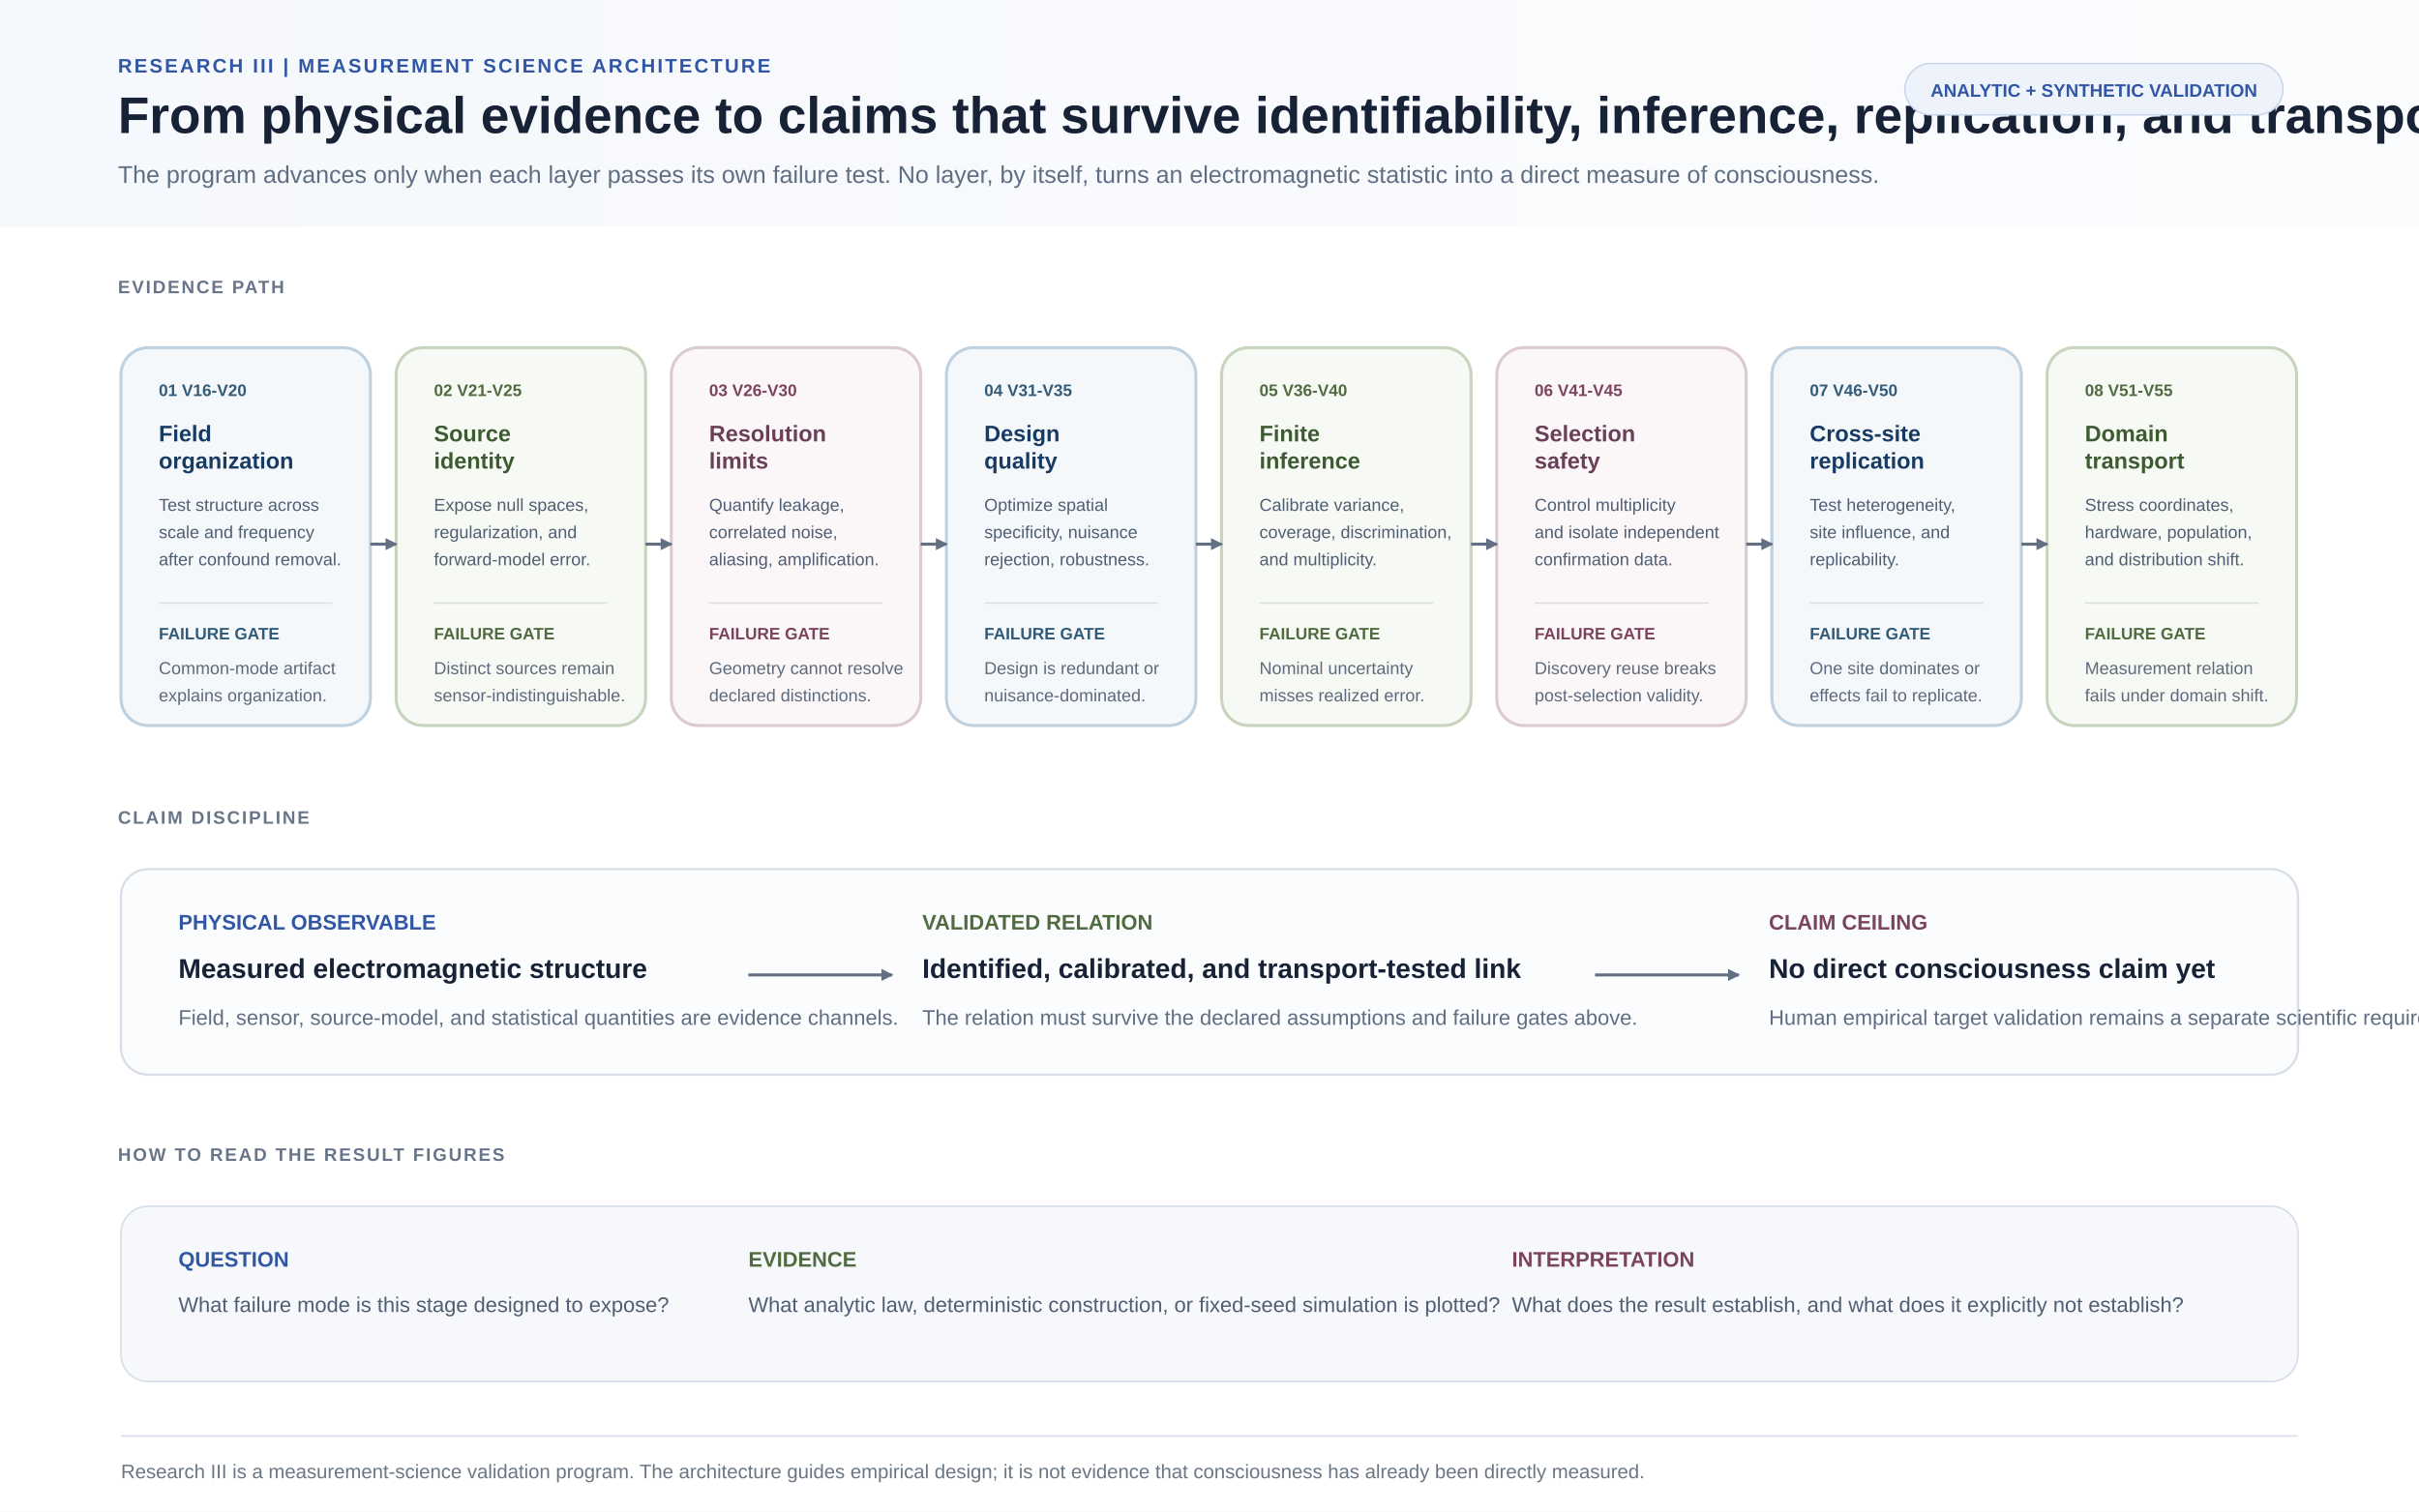
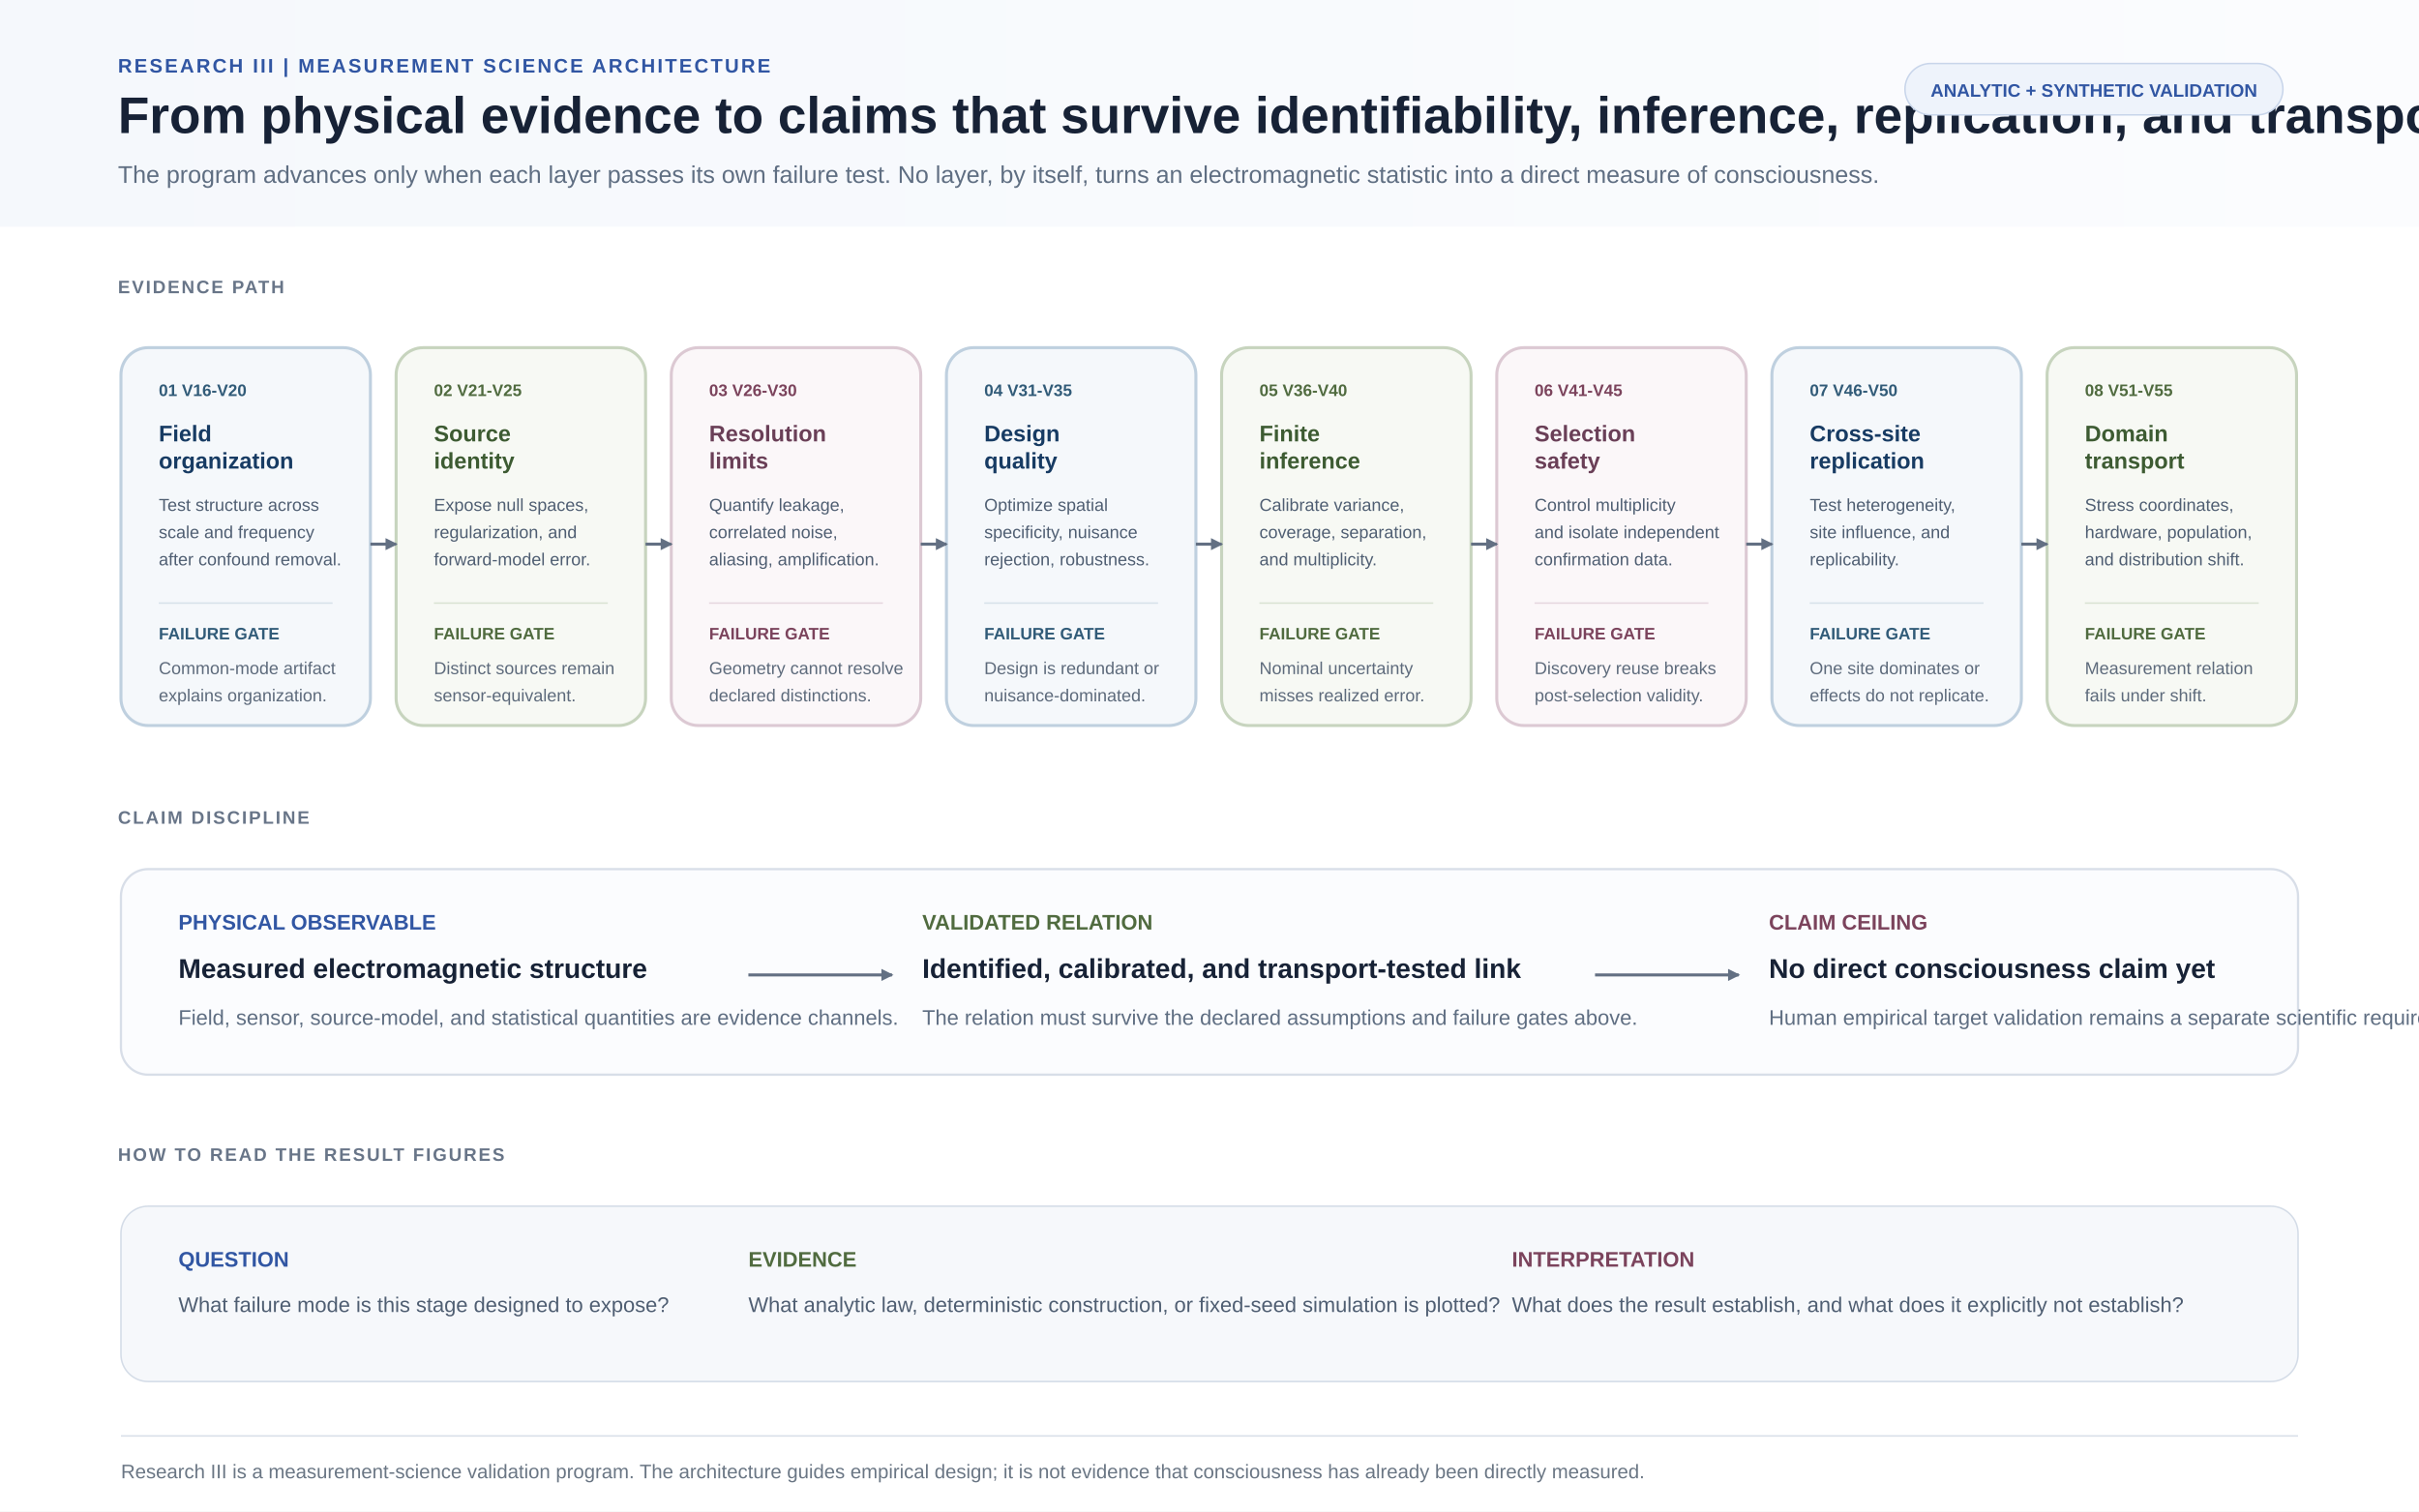
<svg xmlns="http://www.w3.org/2000/svg" width="1600" height="1000" viewBox="0 0 1600 1000">
  <defs>
    <marker id="arrow" markerUnits="userSpaceOnUse" markerWidth="8" markerHeight="8" refX="7" refY="4" orient="auto">
      <path d="M0,0 L8,4 L0,8 Z" fill="#637083" />
    </marker>
    <linearGradient id="headerBand" x1="0" y1="0" x2="1" y2="0">
      <stop offset="0%" stop-color="#f5f8fc" />
      <stop offset="100%" stop-color="#fbfcfe" />
    </linearGradient>
  </defs>
  <rect width="1600" height="1000" fill="#ffffff" />
  <rect x="0" y="0" width="1600" height="150" fill="url(#headerBand)" />
  <text x="78" y="48" font-family="Arial, Helvetica, sans-serif" font-size="13" font-weight="700" letter-spacing="1.4" fill="#3156a3">RESEARCH III  |  MEASUREMENT SCIENCE ARCHITECTURE</text>
  <text x="78" y="88" font-family="Arial, Helvetica, sans-serif" font-size="34" font-weight="700" fill="#172236">From physical evidence to claims that survive identifiability, inference, replication, and transport</text>
  <text x="78" y="121" font-family="Arial, Helvetica, sans-serif" font-size="16" fill="#5f6e82">The program advances only when each layer passes its own failure test. No layer, by itself, turns an electromagnetic statistic into a direct measure of consciousness.</text>
  <rect x="1260" y="42" width="250" height="34" rx="17" fill="#eef3fb" stroke="#c8d5ea" />
  <text x="1385" y="64" text-anchor="middle" font-family="Arial, Helvetica, sans-serif" font-size="12" font-weight="700" fill="#3156a3">ANALYTIC + SYNTHETIC VALIDATION</text>
  <text x="78" y="194" font-family="Arial, Helvetica, sans-serif" font-size="12" font-weight="700" letter-spacing="1.2" fill="#687588">EVIDENCE PATH</text>
  <line x1="150" y1="360" x2="1450" y2="360" stroke="#c7d0dc" stroke-width="2" />
  <rect x="80" y="230" width="165" height="250" rx="18" fill="#f5f8fb" stroke="#bfd0df" stroke-width="2" />
  <text x="105" y="262" font-family="Arial, Helvetica, sans-serif" font-size="11" font-weight="700" fill="#315b78">01  V16-V20</text>
  <text x="105" y="292" font-family="Arial, Helvetica, sans-serif" font-size="15" font-weight="700" fill="#173b63">Field</text>
  <text x="105" y="310" font-family="Arial, Helvetica, sans-serif" font-size="15" font-weight="700" fill="#173b63">organization</text>
  <text x="105" y="338" font-family="Arial, Helvetica, sans-serif" font-size="11.5" fill="#4f5e72">Test structure across</text>
  <text x="105" y="356" font-family="Arial, Helvetica, sans-serif" font-size="11.5" fill="#4f5e72">scale and frequency</text>
  <text x="105" y="374" font-family="Arial, Helvetica, sans-serif" font-size="11.5" fill="#4f5e72">after confound removal.</text>
  <line x1="105" y1="399" x2="220" y2="399" stroke="#d7e1ea" />
  <text x="105" y="423" font-family="Arial, Helvetica, sans-serif" font-size="11" font-weight="700" fill="#315b78">FAILURE GATE</text>
  <text x="105" y="446" font-family="Arial, Helvetica, sans-serif" font-size="11.5" fill="#5d6a7b">Common-mode artifact</text>
  <text x="105" y="464" font-family="Arial, Helvetica, sans-serif" font-size="11.5" fill="#5d6a7b">explains organization.</text>
  <rect x="262" y="230" width="165" height="250" rx="18" fill="#f7f9f4" stroke="#c7d4be" stroke-width="2" />
  <text x="287" y="262" font-family="Arial, Helvetica, sans-serif" font-size="11" font-weight="700" fill="#506b3f">02  V21-V25</text>
  <text x="287" y="292" font-family="Arial, Helvetica, sans-serif" font-size="15" font-weight="700" fill="#3d5b32">Source</text>
  <text x="287" y="310" font-family="Arial, Helvetica, sans-serif" font-size="15" font-weight="700" fill="#3d5b32">identity</text>
  <text x="287" y="338" font-family="Arial, Helvetica, sans-serif" font-size="11.5" fill="#4f5e72">Expose null spaces,</text>
  <text x="287" y="356" font-family="Arial, Helvetica, sans-serif" font-size="11.5" fill="#4f5e72">regularization, and</text>
  <text x="287" y="374" font-family="Arial, Helvetica, sans-serif" font-size="11.5" fill="#4f5e72">forward-model error.</text>
  <line x1="287" y1="399" x2="402" y2="399" stroke="#d9e2d3" />
  <text x="287" y="423" font-family="Arial, Helvetica, sans-serif" font-size="11" font-weight="700" fill="#506b3f">FAILURE GATE</text>
  <text x="287" y="446" font-family="Arial, Helvetica, sans-serif" font-size="11.5" fill="#5d6a7b">Distinct sources remain</text>
-   <text x="287" y="464" font-family="Arial, Helvetica, sans-serif" font-size="11.5" fill="#5d6a7b">sensor-indistinguishable.</text>
+   <text x="287" y="464" font-family="Arial, Helvetica, sans-serif" font-size="11.5" fill="#5d6a7b">sensor-equivalent.</text>
  <rect x="444" y="230" width="165" height="250" rx="18" fill="#fbf7f9" stroke="#dcc9d3" stroke-width="2" />
  <text x="469" y="262" font-family="Arial, Helvetica, sans-serif" font-size="11" font-weight="700" fill="#7b435c">03  V26-V30</text>
  <text x="469" y="292" font-family="Arial, Helvetica, sans-serif" font-size="15" font-weight="700" fill="#6a3f57">Resolution</text>
  <text x="469" y="310" font-family="Arial, Helvetica, sans-serif" font-size="15" font-weight="700" fill="#6a3f57">limits</text>
  <text x="469" y="338" font-family="Arial, Helvetica, sans-serif" font-size="11.5" fill="#4f5e72">Quantify leakage,</text>
  <text x="469" y="356" font-family="Arial, Helvetica, sans-serif" font-size="11.5" fill="#4f5e72">correlated noise,</text>
  <text x="469" y="374" font-family="Arial, Helvetica, sans-serif" font-size="11.5" fill="#4f5e72">aliasing, amplification.</text>
  <line x1="469" y1="399" x2="584" y2="399" stroke="#e6d7df" />
  <text x="469" y="423" font-family="Arial, Helvetica, sans-serif" font-size="11" font-weight="700" fill="#7b435c">FAILURE GATE</text>
  <text x="469" y="446" font-family="Arial, Helvetica, sans-serif" font-size="11.5" fill="#5d6a7b">Geometry cannot resolve</text>
  <text x="469" y="464" font-family="Arial, Helvetica, sans-serif" font-size="11.5" fill="#5d6a7b">declared distinctions.</text>
  <rect x="626" y="230" width="165" height="250" rx="18" fill="#f5f8fb" stroke="#bfd0df" stroke-width="2" />
  <text x="651" y="262" font-family="Arial, Helvetica, sans-serif" font-size="11" font-weight="700" fill="#315b78">04  V31-V35</text>
  <text x="651" y="292" font-family="Arial, Helvetica, sans-serif" font-size="15" font-weight="700" fill="#173b63">Design</text>
  <text x="651" y="310" font-family="Arial, Helvetica, sans-serif" font-size="15" font-weight="700" fill="#173b63">quality</text>
  <text x="651" y="338" font-family="Arial, Helvetica, sans-serif" font-size="11.5" fill="#4f5e72">Optimize spatial</text>
  <text x="651" y="356" font-family="Arial, Helvetica, sans-serif" font-size="11.5" fill="#4f5e72">specificity, nuisance</text>
  <text x="651" y="374" font-family="Arial, Helvetica, sans-serif" font-size="11.5" fill="#4f5e72">rejection, robustness.</text>
  <line x1="651" y1="399" x2="766" y2="399" stroke="#d7e1ea" />
  <text x="651" y="423" font-family="Arial, Helvetica, sans-serif" font-size="11" font-weight="700" fill="#315b78">FAILURE GATE</text>
  <text x="651" y="446" font-family="Arial, Helvetica, sans-serif" font-size="11.5" fill="#5d6a7b">Design is redundant or</text>
  <text x="651" y="464" font-family="Arial, Helvetica, sans-serif" font-size="11.5" fill="#5d6a7b">nuisance-dominated.</text>
  <rect x="808" y="230" width="165" height="250" rx="18" fill="#f7f9f4" stroke="#c7d4be" stroke-width="2" />
  <text x="833" y="262" font-family="Arial, Helvetica, sans-serif" font-size="11" font-weight="700" fill="#506b3f">05  V36-V40</text>
  <text x="833" y="292" font-family="Arial, Helvetica, sans-serif" font-size="15" font-weight="700" fill="#3d5b32">Finite</text>
  <text x="833" y="310" font-family="Arial, Helvetica, sans-serif" font-size="15" font-weight="700" fill="#3d5b32">inference</text>
  <text x="833" y="338" font-family="Arial, Helvetica, sans-serif" font-size="11.5" fill="#4f5e72">Calibrate variance,</text>
-   <text x="833" y="356" font-family="Arial, Helvetica, sans-serif" font-size="11.5" fill="#4f5e72">coverage, discrimination,</text>
+   <text x="833" y="356" font-family="Arial, Helvetica, sans-serif" font-size="11.5" fill="#4f5e72">coverage, separation,</text>
  <text x="833" y="374" font-family="Arial, Helvetica, sans-serif" font-size="11.5" fill="#4f5e72">and multiplicity.</text>
  <line x1="833" y1="399" x2="948" y2="399" stroke="#d9e2d3" />
  <text x="833" y="423" font-family="Arial, Helvetica, sans-serif" font-size="11" font-weight="700" fill="#506b3f">FAILURE GATE</text>
  <text x="833" y="446" font-family="Arial, Helvetica, sans-serif" font-size="11.5" fill="#5d6a7b">Nominal uncertainty</text>
  <text x="833" y="464" font-family="Arial, Helvetica, sans-serif" font-size="11.5" fill="#5d6a7b">misses realized error.</text>
  <rect x="990" y="230" width="165" height="250" rx="18" fill="#fbf7f9" stroke="#dcc9d3" stroke-width="2" />
  <text x="1015" y="262" font-family="Arial, Helvetica, sans-serif" font-size="11" font-weight="700" fill="#7b435c">06  V41-V45</text>
  <text x="1015" y="292" font-family="Arial, Helvetica, sans-serif" font-size="15" font-weight="700" fill="#6a3f57">Selection</text>
  <text x="1015" y="310" font-family="Arial, Helvetica, sans-serif" font-size="15" font-weight="700" fill="#6a3f57">safety</text>
  <text x="1015" y="338" font-family="Arial, Helvetica, sans-serif" font-size="11.5" fill="#4f5e72">Control multiplicity</text>
  <text x="1015" y="356" font-family="Arial, Helvetica, sans-serif" font-size="11.5" fill="#4f5e72">and isolate independent</text>
  <text x="1015" y="374" font-family="Arial, Helvetica, sans-serif" font-size="11.5" fill="#4f5e72">confirmation data.</text>
  <line x1="1015" y1="399" x2="1130" y2="399" stroke="#e6d7df" />
  <text x="1015" y="423" font-family="Arial, Helvetica, sans-serif" font-size="11" font-weight="700" fill="#7b435c">FAILURE GATE</text>
  <text x="1015" y="446" font-family="Arial, Helvetica, sans-serif" font-size="11.5" fill="#5d6a7b">Discovery reuse breaks</text>
  <text x="1015" y="464" font-family="Arial, Helvetica, sans-serif" font-size="11.5" fill="#5d6a7b">post-selection validity.</text>
  <rect x="1172" y="230" width="165" height="250" rx="18" fill="#f5f8fb" stroke="#bfd0df" stroke-width="2" />
  <text x="1197" y="262" font-family="Arial, Helvetica, sans-serif" font-size="11" font-weight="700" fill="#315b78">07  V46-V50</text>
  <text x="1197" y="292" font-family="Arial, Helvetica, sans-serif" font-size="15" font-weight="700" fill="#173b63">Cross-site</text>
  <text x="1197" y="310" font-family="Arial, Helvetica, sans-serif" font-size="15" font-weight="700" fill="#173b63">replication</text>
  <text x="1197" y="338" font-family="Arial, Helvetica, sans-serif" font-size="11.5" fill="#4f5e72">Test heterogeneity,</text>
  <text x="1197" y="356" font-family="Arial, Helvetica, sans-serif" font-size="11.5" fill="#4f5e72">site influence, and</text>
  <text x="1197" y="374" font-family="Arial, Helvetica, sans-serif" font-size="11.5" fill="#4f5e72">replicability.</text>
  <line x1="1197" y1="399" x2="1312" y2="399" stroke="#d7e1ea" />
  <text x="1197" y="423" font-family="Arial, Helvetica, sans-serif" font-size="11" font-weight="700" fill="#315b78">FAILURE GATE</text>
  <text x="1197" y="446" font-family="Arial, Helvetica, sans-serif" font-size="11.5" fill="#5d6a7b">One site dominates or</text>
-   <text x="1197" y="464" font-family="Arial, Helvetica, sans-serif" font-size="11.5" fill="#5d6a7b">effects fail to replicate.</text>
+   <text x="1197" y="464" font-family="Arial, Helvetica, sans-serif" font-size="11.5" fill="#5d6a7b">effects do not replicate.</text>
  <rect x="1354" y="230" width="165" height="250" rx="18" fill="#f7f9f4" stroke="#c7d4be" stroke-width="2" />
  <text x="1379" y="262" font-family="Arial, Helvetica, sans-serif" font-size="11" font-weight="700" fill="#506b3f">08  V51-V55</text>
  <text x="1379" y="292" font-family="Arial, Helvetica, sans-serif" font-size="15" font-weight="700" fill="#3d5b32">Domain</text>
  <text x="1379" y="310" font-family="Arial, Helvetica, sans-serif" font-size="15" font-weight="700" fill="#3d5b32">transport</text>
  <text x="1379" y="338" font-family="Arial, Helvetica, sans-serif" font-size="11.5" fill="#4f5e72">Stress coordinates,</text>
  <text x="1379" y="356" font-family="Arial, Helvetica, sans-serif" font-size="11.5" fill="#4f5e72">hardware, population,</text>
  <text x="1379" y="374" font-family="Arial, Helvetica, sans-serif" font-size="11.5" fill="#4f5e72">and distribution shift.</text>
  <line x1="1379" y1="399" x2="1494" y2="399" stroke="#d9e2d3" />
  <text x="1379" y="423" font-family="Arial, Helvetica, sans-serif" font-size="11" font-weight="700" fill="#506b3f">FAILURE GATE</text>
  <text x="1379" y="446" font-family="Arial, Helvetica, sans-serif" font-size="11.5" fill="#5d6a7b">Measurement relation</text>
-   <text x="1379" y="464" font-family="Arial, Helvetica, sans-serif" font-size="11.5" fill="#5d6a7b">fails under domain shift.</text>
+   <text x="1379" y="464" font-family="Arial, Helvetica, sans-serif" font-size="11.5" fill="#5d6a7b">fails under shift.</text>
  <line x1="245" y1="360" x2="262" y2="360" stroke="#637083" stroke-width="2" marker-end="url(#arrow)" />
  <line x1="427" y1="360" x2="444" y2="360" stroke="#637083" stroke-width="2" marker-end="url(#arrow)" />
  <line x1="609" y1="360" x2="626" y2="360" stroke="#637083" stroke-width="2" marker-end="url(#arrow)" />
  <line x1="791" y1="360" x2="808" y2="360" stroke="#637083" stroke-width="2" marker-end="url(#arrow)" />
  <line x1="973" y1="360" x2="990" y2="360" stroke="#637083" stroke-width="2" marker-end="url(#arrow)" />
  <line x1="1155" y1="360" x2="1172" y2="360" stroke="#637083" stroke-width="2" marker-end="url(#arrow)" />
  <line x1="1337" y1="360" x2="1354" y2="360" stroke="#637083" stroke-width="2" marker-end="url(#arrow)" />
  <text x="78" y="545" font-family="Arial, Helvetica, sans-serif" font-size="12" font-weight="700" letter-spacing="1.2" fill="#687588">CLAIM DISCIPLINE</text>
  <rect x="80" y="575" width="1440" height="136" rx="18" fill="#fbfcfe" stroke="#d8dee8" stroke-width="1.5" />
  <text x="118" y="615" font-family="Arial, Helvetica, sans-serif" font-size="14" font-weight="700" fill="#3156a3">PHYSICAL OBSERVABLE</text>
  <text x="118" y="647" font-family="Arial, Helvetica, sans-serif" font-size="18" font-weight="700" fill="#172236">Measured electromagnetic structure</text>
  <text x="118" y="678" font-family="Arial, Helvetica, sans-serif" font-size="14" fill="#5f6e82">Field, sensor, source-model, and statistical quantities are evidence channels.</text>
  <line x1="495" y1="645" x2="590" y2="645" stroke="#637083" stroke-width="2" marker-end="url(#arrow)" />
  <text x="610" y="615" font-family="Arial, Helvetica, sans-serif" font-size="14" font-weight="700" fill="#506b3f">VALIDATED RELATION</text>
  <text x="610" y="647" font-family="Arial, Helvetica, sans-serif" font-size="18" font-weight="700" fill="#172236">Identified, calibrated, and transport-tested link</text>
  <text x="610" y="678" font-family="Arial, Helvetica, sans-serif" font-size="14" fill="#5f6e82">The relation must survive the declared assumptions and failure gates above.</text>
  <line x1="1055" y1="645" x2="1150" y2="645" stroke="#637083" stroke-width="2" marker-end="url(#arrow)" />
  <text x="1170" y="615" font-family="Arial, Helvetica, sans-serif" font-size="14" font-weight="700" fill="#7b435c">CLAIM CEILING</text>
  <text x="1170" y="647" font-family="Arial, Helvetica, sans-serif" font-size="18" font-weight="700" fill="#172236">No direct consciousness claim yet</text>
  <text x="1170" y="678" font-family="Arial, Helvetica, sans-serif" font-size="14" fill="#5f6e82">Human empirical target validation remains a separate scientific requirement.</text>
  <text x="78" y="768" font-family="Arial, Helvetica, sans-serif" font-size="12" font-weight="700" letter-spacing="1.2" fill="#687588">HOW TO READ THE RESULT FIGURES</text>
  <rect x="80" y="798" width="1440" height="116" rx="18" fill="#f6f8fb" stroke="#d4dce7" />
  <text x="118" y="838" font-family="Arial, Helvetica, sans-serif" font-size="14" font-weight="700" fill="#3156a3">QUESTION</text>
  <text x="118" y="868" font-family="Arial, Helvetica, sans-serif" font-size="14" fill="#4f5e72">What failure mode is this stage designed to expose?</text>
  <text x="495" y="838" font-family="Arial, Helvetica, sans-serif" font-size="14" font-weight="700" fill="#506b3f">EVIDENCE</text>
  <text x="495" y="868" font-family="Arial, Helvetica, sans-serif" font-size="14" fill="#4f5e72">What analytic law, deterministic construction, or fixed-seed simulation is plotted?</text>
  <text x="1000" y="838" font-family="Arial, Helvetica, sans-serif" font-size="14" font-weight="700" fill="#7b435c">INTERPRETATION</text>
  <text x="1000" y="868" font-family="Arial, Helvetica, sans-serif" font-size="14" fill="#4f5e72">What does the result establish, and what does it explicitly not establish?</text>
  <line x1="80" y1="950" x2="1520" y2="950" stroke="#d8dee8" />
  <text x="80" y="978" font-family="Arial, Helvetica, sans-serif" font-size="13" fill="#6a7684">Research III is a measurement-science validation program. The architecture guides empirical design; it is not evidence that consciousness has already been directly measured.</text>
</svg>
